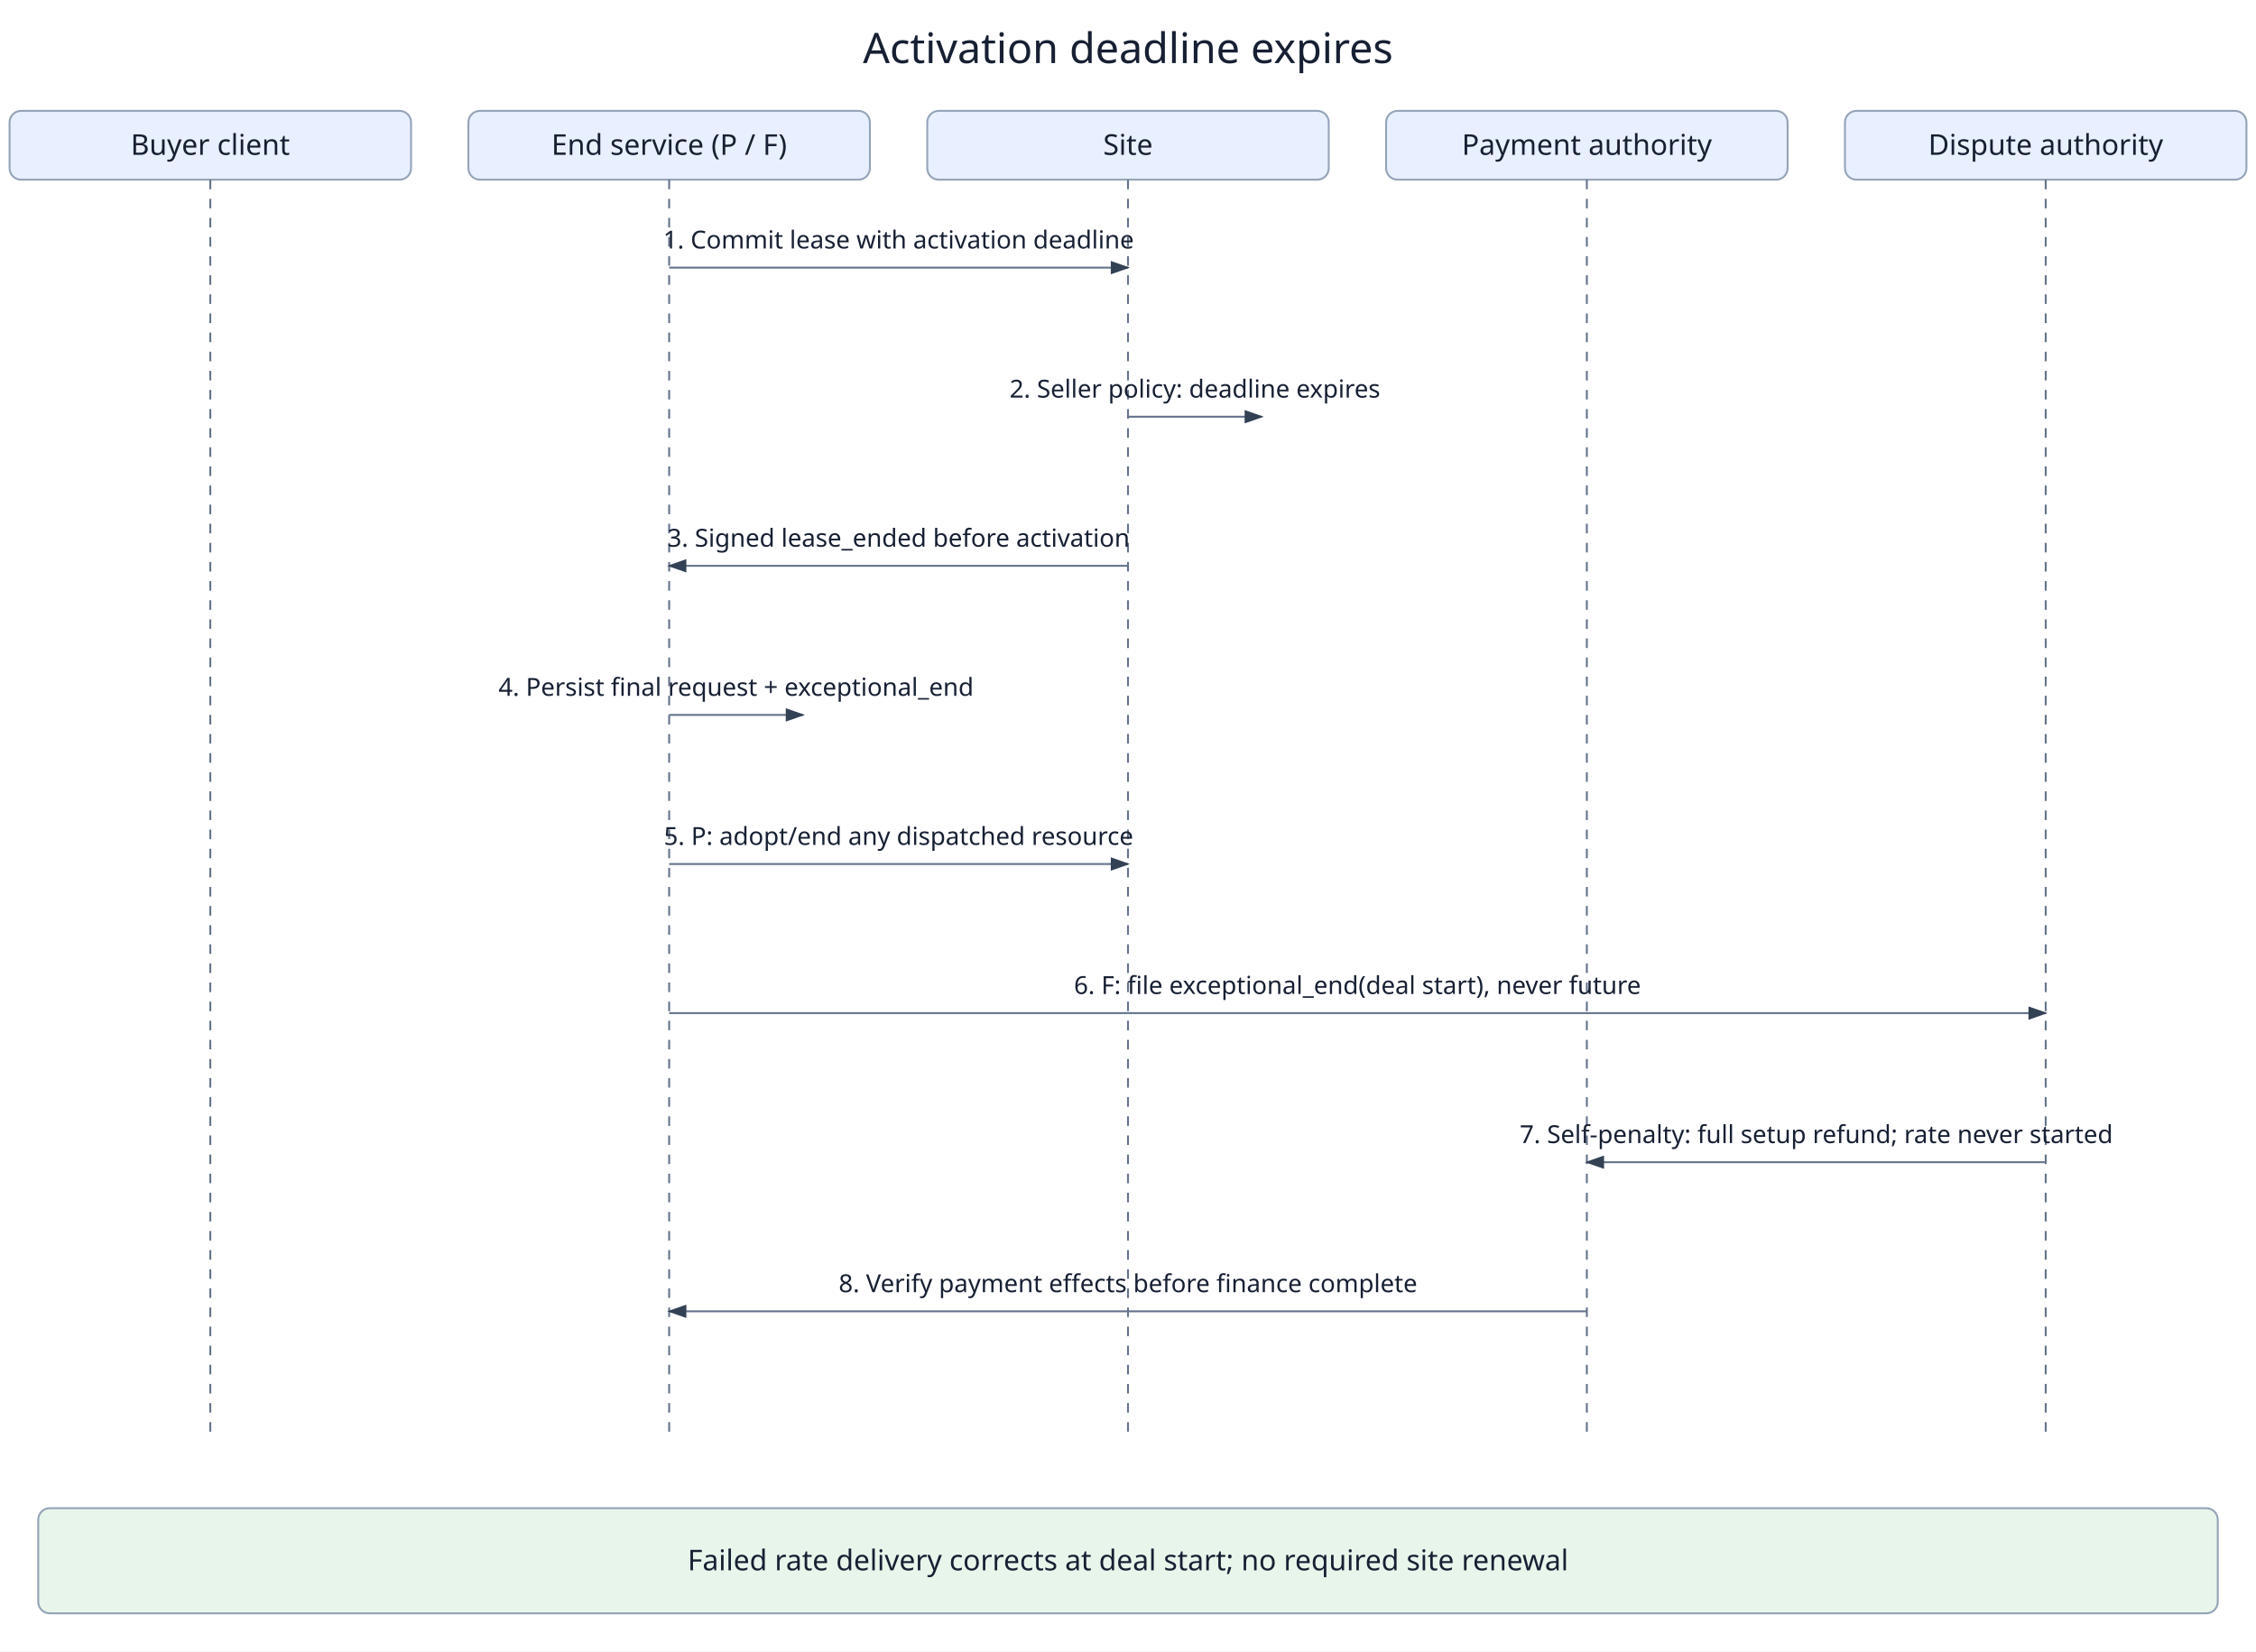
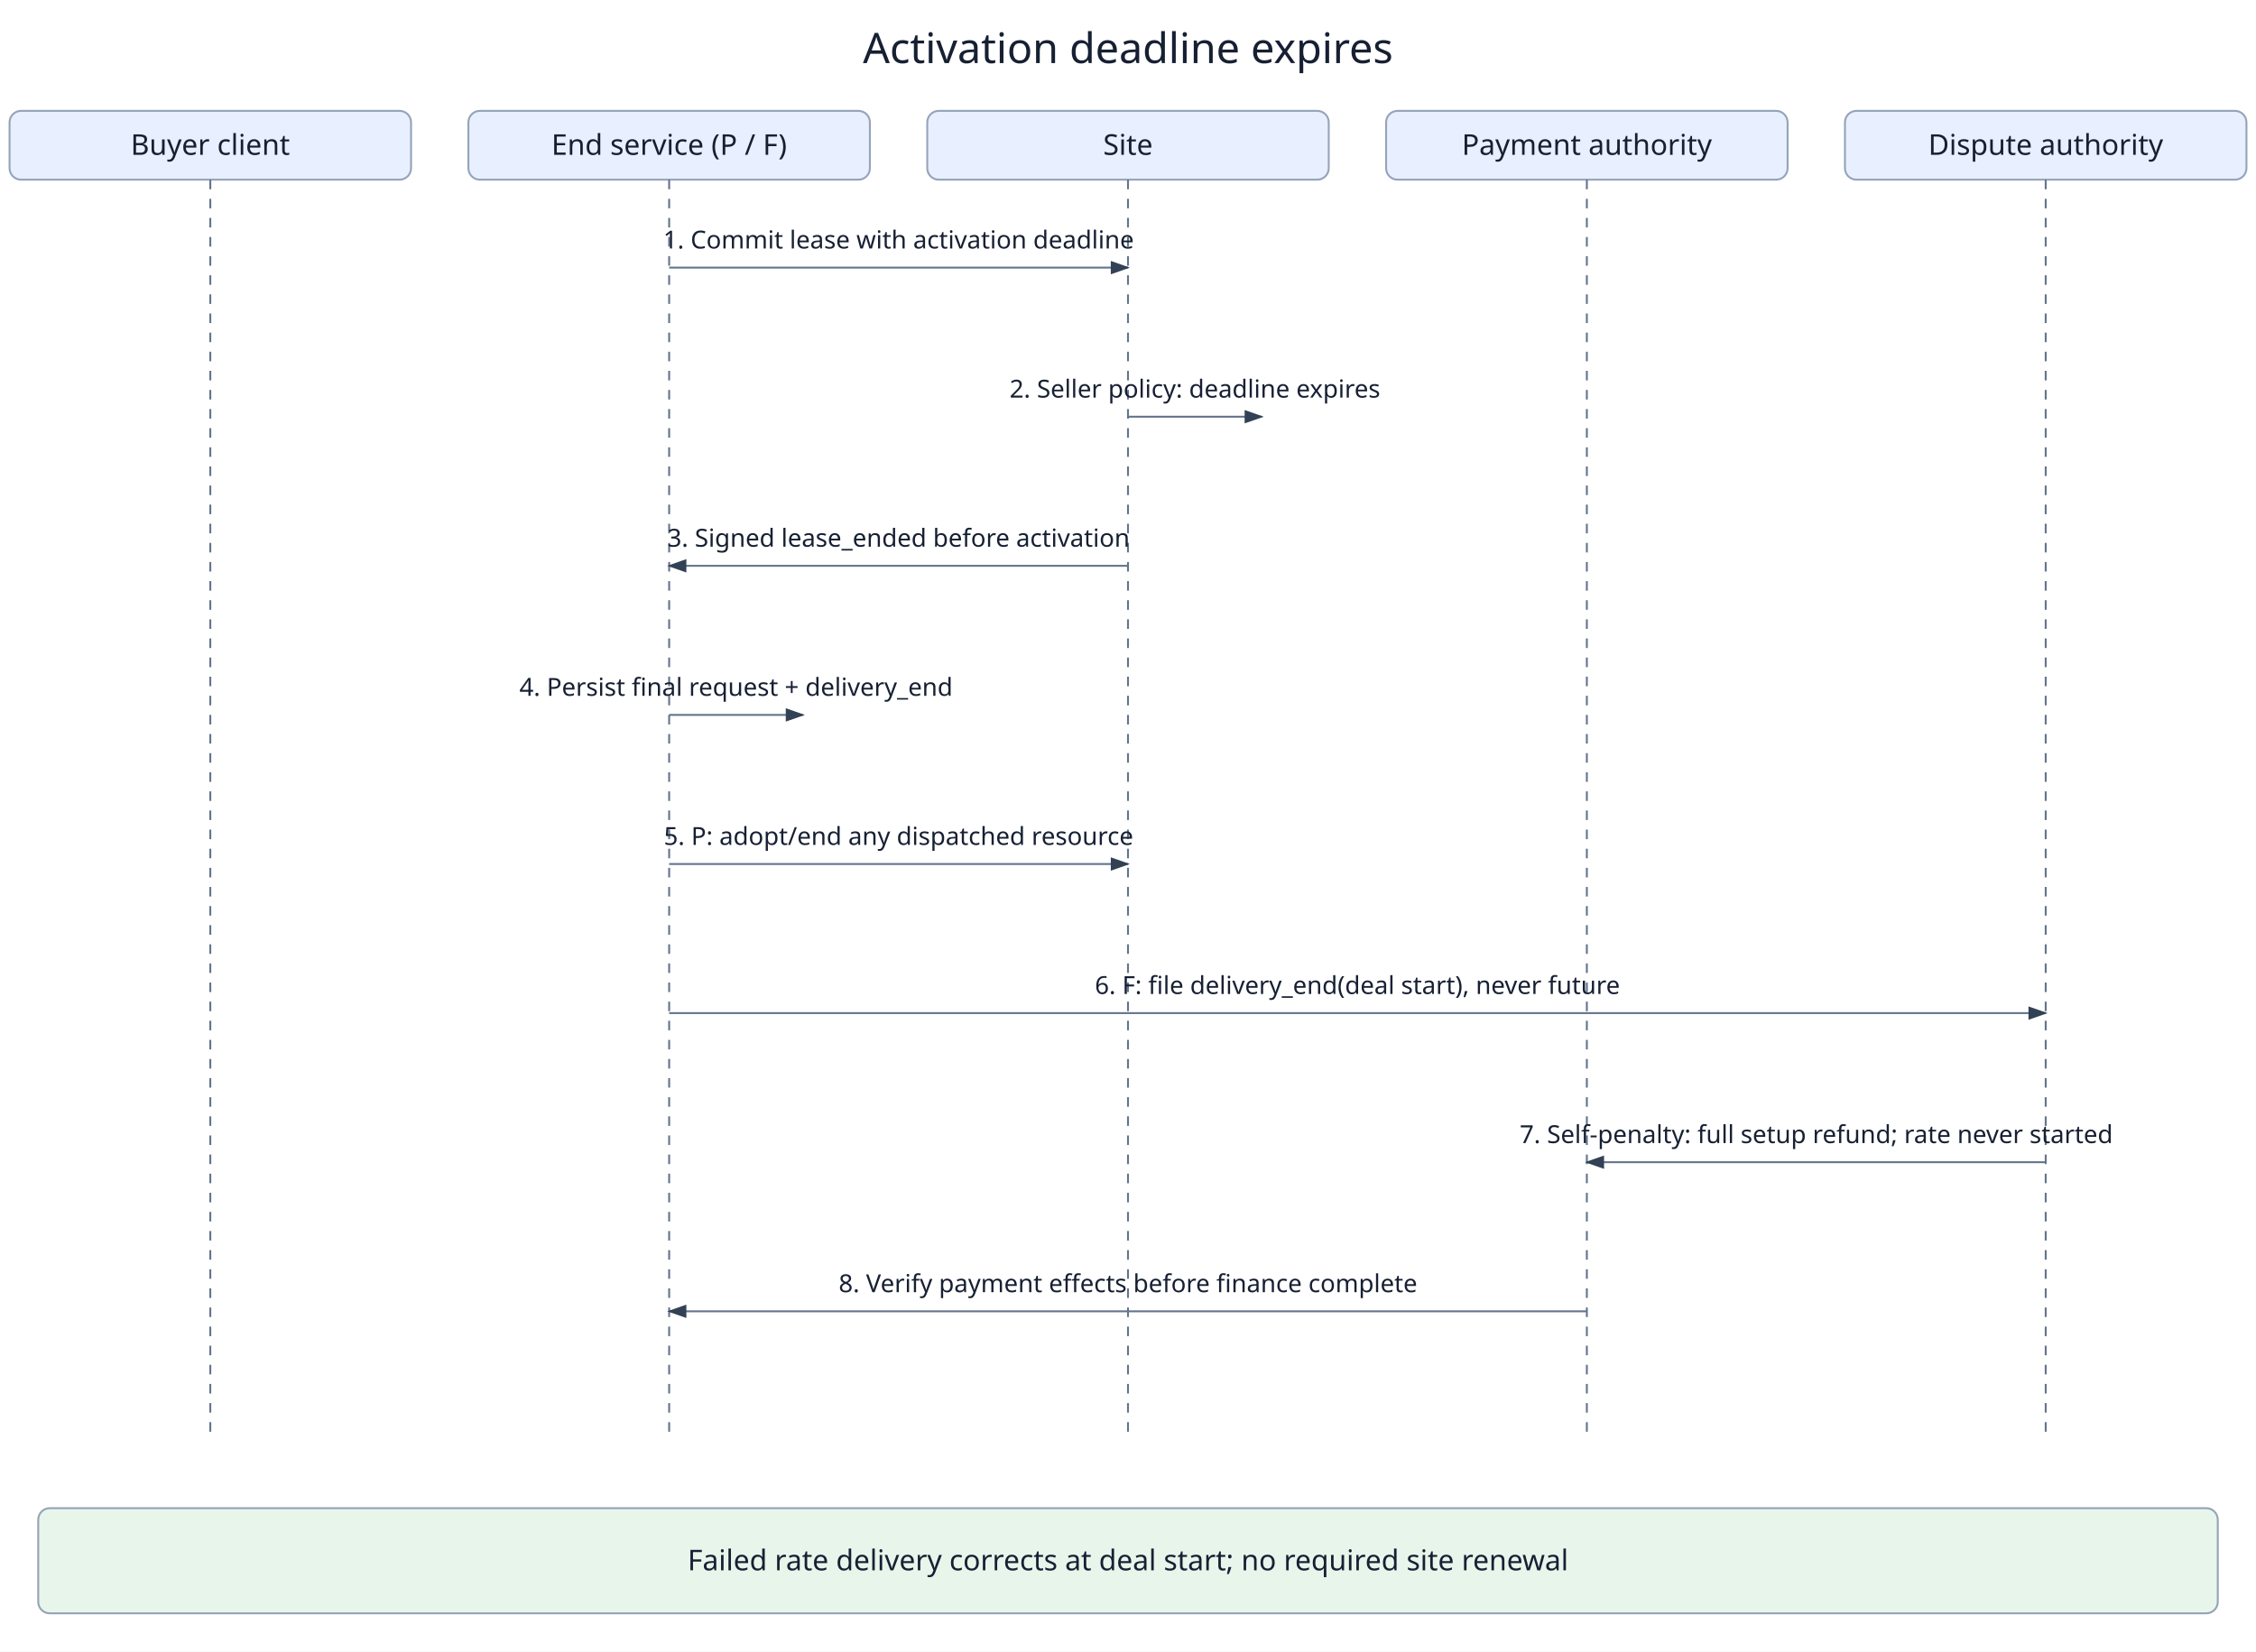
- <svg xmlns="http://www.w3.org/2000/svg" width="1180" height="864" viewBox="0 0 1180 864" content="&lt;mxfile host=&quot;app.diagrams.net&quot;&gt;&lt;diagram name=&quot;Activation deadline expires&quot; id=&quot;05-prepaid-activation-deadline-expires&quot;&gt;&lt;mxGraphModel pageWidth=&quot;1180&quot; pageHeight=&quot;864&quot;&gt;&lt;root&gt;&lt;mxCell id=&quot;0&quot; /&gt;&lt;mxCell id=&quot;1&quot; parent=&quot;0&quot; /&gt;&lt;mxCell id=&quot;title&quot; value=&quot;Activation deadline expires&quot; style=&quot;text;fontSize=22;align=center;&quot; vertex=&quot;1&quot; parent=&quot;1&quot;&gt;&lt;mxGeometry x=&quot;20&quot; y=&quot;10&quot; width=&quot;1140&quot; height=&quot;36&quot; as=&quot;geometry&quot; /&gt;&lt;/mxCell&gt;&lt;mxCell id=&quot;head0&quot; value=&quot;Buyer client&quot; style=&quot;rounded=1;fillColor=#e8efff;fontSize=15;&quot; vertex=&quot;1&quot; parent=&quot;1&quot;&gt;&lt;mxGeometry x=&quot;5&quot; y=&quot;58&quot; width=&quot;210&quot; height=&quot;36&quot; as=&quot;geometry&quot; /&gt;&lt;/mxCell&gt;&lt;mxCell id=&quot;line0&quot; style=&quot;dashed=1;endArrow=none;strokeColor=#94a3b8;&quot; edge=&quot;1&quot; parent=&quot;1&quot;&gt;&lt;mxGeometry relative=&quot;1&quot; as=&quot;geometry&quot;&gt;&lt;mxPoint x=&quot;110&quot; y=&quot;94&quot; as=&quot;sourcePoint&quot; /&gt;&lt;mxPoint x=&quot;110&quot; y=&quot;754&quot; as=&quot;targetPoint&quot; /&gt;&lt;/mxGeometry&gt;&lt;/mxCell&gt;&lt;mxCell id=&quot;head1&quot; value=&quot;End service (P / F)&quot; style=&quot;rounded=1;fillColor=#e8efff;fontSize=15;&quot; vertex=&quot;1&quot; parent=&quot;1&quot;&gt;&lt;mxGeometry x=&quot;245&quot; y=&quot;58&quot; width=&quot;210&quot; height=&quot;36&quot; as=&quot;geometry&quot; /&gt;&lt;/mxCell&gt;&lt;mxCell id=&quot;line1&quot; style=&quot;dashed=1;endArrow=none;strokeColor=#94a3b8;&quot; edge=&quot;1&quot; parent=&quot;1&quot;&gt;&lt;mxGeometry relative=&quot;1&quot; as=&quot;geometry&quot;&gt;&lt;mxPoint x=&quot;350&quot; y=&quot;94&quot; as=&quot;sourcePoint&quot; /&gt;&lt;mxPoint x=&quot;350&quot; y=&quot;754&quot; as=&quot;targetPoint&quot; /&gt;&lt;/mxGeometry&gt;&lt;/mxCell&gt;&lt;mxCell id=&quot;head2&quot; value=&quot;Site&quot; style=&quot;rounded=1;fillColor=#e8efff;fontSize=15;&quot; vertex=&quot;1&quot; parent=&quot;1&quot;&gt;&lt;mxGeometry x=&quot;485&quot; y=&quot;58&quot; width=&quot;210&quot; height=&quot;36&quot; as=&quot;geometry&quot; /&gt;&lt;/mxCell&gt;&lt;mxCell id=&quot;line2&quot; style=&quot;dashed=1;endArrow=none;strokeColor=#94a3b8;&quot; edge=&quot;1&quot; parent=&quot;1&quot;&gt;&lt;mxGeometry relative=&quot;1&quot; as=&quot;geometry&quot;&gt;&lt;mxPoint x=&quot;590&quot; y=&quot;94&quot; as=&quot;sourcePoint&quot; /&gt;&lt;mxPoint x=&quot;590&quot; y=&quot;754&quot; as=&quot;targetPoint&quot; /&gt;&lt;/mxGeometry&gt;&lt;/mxCell&gt;&lt;mxCell id=&quot;head3&quot; value=&quot;Payment authority&quot; style=&quot;rounded=1;fillColor=#e8efff;fontSize=15;&quot; vertex=&quot;1&quot; parent=&quot;1&quot;&gt;&lt;mxGeometry x=&quot;725&quot; y=&quot;58&quot; width=&quot;210&quot; height=&quot;36&quot; as=&quot;geometry&quot; /&gt;&lt;/mxCell&gt;&lt;mxCell id=&quot;line3&quot; style=&quot;dashed=1;endArrow=none;strokeColor=#94a3b8;&quot; edge=&quot;1&quot; parent=&quot;1&quot;&gt;&lt;mxGeometry relative=&quot;1&quot; as=&quot;geometry&quot;&gt;&lt;mxPoint x=&quot;830&quot; y=&quot;94&quot; as=&quot;sourcePoint&quot; /&gt;&lt;mxPoint x=&quot;830&quot; y=&quot;754&quot; as=&quot;targetPoint&quot; /&gt;&lt;/mxGeometry&gt;&lt;/mxCell&gt;&lt;mxCell id=&quot;head4&quot; value=&quot;Dispute authority&quot; style=&quot;rounded=1;fillColor=#e8efff;fontSize=15;&quot; vertex=&quot;1&quot; parent=&quot;1&quot;&gt;&lt;mxGeometry x=&quot;965&quot; y=&quot;58&quot; width=&quot;210&quot; height=&quot;36&quot; as=&quot;geometry&quot; /&gt;&lt;/mxCell&gt;&lt;mxCell id=&quot;line4&quot; style=&quot;dashed=1;endArrow=none;strokeColor=#94a3b8;&quot; edge=&quot;1&quot; parent=&quot;1&quot;&gt;&lt;mxGeometry relative=&quot;1&quot; as=&quot;geometry&quot;&gt;&lt;mxPoint x=&quot;1070&quot; y=&quot;94&quot; as=&quot;sourcePoint&quot; /&gt;&lt;mxPoint x=&quot;1070&quot; y=&quot;754&quot; as=&quot;targetPoint&quot; /&gt;&lt;/mxGeometry&gt;&lt;/mxCell&gt;&lt;mxCell id=&quot;edge0&quot; value=&quot;1. Commit lease with activation deadline&quot; style=&quot;endArrow=block;fontSize=13;labelBackgroundColor=#ffffff;&quot; edge=&quot;1&quot; parent=&quot;1&quot;&gt;&lt;mxGeometry relative=&quot;1&quot; as=&quot;geometry&quot;&gt;&lt;mxPoint x=&quot;350&quot; y=&quot;140&quot; as=&quot;sourcePoint&quot; /&gt;&lt;mxPoint x=&quot;590&quot; y=&quot;140&quot; as=&quot;targetPoint&quot; /&gt;&lt;/mxGeometry&gt;&lt;/mxCell&gt;&lt;mxCell id=&quot;edge1&quot; value=&quot;2. Seller policy: deadline expires&quot; style=&quot;endArrow=block;fontSize=13;labelBackgroundColor=#ffffff;&quot; edge=&quot;1&quot; parent=&quot;1&quot;&gt;&lt;mxGeometry relative=&quot;1&quot; as=&quot;geometry&quot;&gt;&lt;mxPoint x=&quot;590&quot; y=&quot;218&quot; as=&quot;sourcePoint&quot; /&gt;&lt;mxPoint x=&quot;660&quot; y=&quot;218&quot; as=&quot;targetPoint&quot; /&gt;&lt;/mxGeometry&gt;&lt;/mxCell&gt;&lt;mxCell id=&quot;edge2&quot; value=&quot;3. Signed lease_ended before activation&quot; style=&quot;endArrow=block;fontSize=13;labelBackgroundColor=#ffffff;&quot; edge=&quot;1&quot; parent=&quot;1&quot;&gt;&lt;mxGeometry relative=&quot;1&quot; as=&quot;geometry&quot;&gt;&lt;mxPoint x=&quot;590&quot; y=&quot;296&quot; as=&quot;sourcePoint&quot; /&gt;&lt;mxPoint x=&quot;350&quot; y=&quot;296&quot; as=&quot;targetPoint&quot; /&gt;&lt;/mxGeometry&gt;&lt;/mxCell&gt;&lt;mxCell id=&quot;edge3&quot; value=&quot;4. Persist final request + exceptional_end&quot; style=&quot;endArrow=block;fontSize=13;labelBackgroundColor=#ffffff;&quot; edge=&quot;1&quot; parent=&quot;1&quot;&gt;&lt;mxGeometry relative=&quot;1&quot; as=&quot;geometry&quot;&gt;&lt;mxPoint x=&quot;350&quot; y=&quot;374&quot; as=&quot;sourcePoint&quot; /&gt;&lt;mxPoint x=&quot;420&quot; y=&quot;374&quot; as=&quot;targetPoint&quot; /&gt;&lt;/mxGeometry&gt;&lt;/mxCell&gt;&lt;mxCell id=&quot;edge4&quot; value=&quot;5. P: adopt/end any dispatched resource&quot; style=&quot;endArrow=block;fontSize=13;labelBackgroundColor=#ffffff;&quot; edge=&quot;1&quot; parent=&quot;1&quot;&gt;&lt;mxGeometry relative=&quot;1&quot; as=&quot;geometry&quot;&gt;&lt;mxPoint x=&quot;350&quot; y=&quot;452&quot; as=&quot;sourcePoint&quot; /&gt;&lt;mxPoint x=&quot;590&quot; y=&quot;452&quot; as=&quot;targetPoint&quot; /&gt;&lt;/mxGeometry&gt;&lt;/mxCell&gt;&lt;mxCell id=&quot;edge5&quot; value=&quot;6. F: file exceptional_end(deal start), never future&quot; style=&quot;endArrow=block;fontSize=13;labelBackgroundColor=#ffffff;&quot; edge=&quot;1&quot; parent=&quot;1&quot;&gt;&lt;mxGeometry relative=&quot;1&quot; as=&quot;geometry&quot;&gt;&lt;mxPoint x=&quot;350&quot; y=&quot;530&quot; as=&quot;sourcePoint&quot; /&gt;&lt;mxPoint x=&quot;1070&quot; y=&quot;530&quot; as=&quot;targetPoint&quot; /&gt;&lt;/mxGeometry&gt;&lt;/mxCell&gt;&lt;mxCell id=&quot;edge6&quot; value=&quot;7. Self-penalty: full setup refund; rate never started&quot; style=&quot;endArrow=block;fontSize=13;labelBackgroundColor=#ffffff;&quot; edge=&quot;1&quot; parent=&quot;1&quot;&gt;&lt;mxGeometry relative=&quot;1&quot; as=&quot;geometry&quot;&gt;&lt;mxPoint x=&quot;1070&quot; y=&quot;608&quot; as=&quot;sourcePoint&quot; /&gt;&lt;mxPoint x=&quot;830&quot; y=&quot;608&quot; as=&quot;targetPoint&quot; /&gt;&lt;/mxGeometry&gt;&lt;/mxCell&gt;&lt;mxCell id=&quot;edge7&quot; value=&quot;8. Verify payment effects before finance complete&quot; style=&quot;endArrow=block;fontSize=13;labelBackgroundColor=#ffffff;&quot; edge=&quot;1&quot; parent=&quot;1&quot;&gt;&lt;mxGeometry relative=&quot;1&quot; as=&quot;geometry&quot;&gt;&lt;mxPoint x=&quot;830&quot; y=&quot;686&quot; as=&quot;sourcePoint&quot; /&gt;&lt;mxPoint x=&quot;350&quot; y=&quot;686&quot; as=&quot;targetPoint&quot; /&gt;&lt;/mxGeometry&gt;&lt;/mxCell&gt;&lt;mxCell id=&quot;outcome&quot; value=&quot;Failed rate delivery corrects at deal start; no required site renewal&quot; style=&quot;rounded=1;fillColor=#e8f5eb;fontSize=15;&quot; vertex=&quot;1&quot; parent=&quot;1&quot;&gt;&lt;mxGeometry x=&quot;20&quot; y=&quot;789&quot; width=&quot;1140&quot; height=&quot;55&quot; as=&quot;geometry&quot; /&gt;&lt;/mxCell&gt;&lt;/root&gt;&lt;/mxGraphModel&gt;&lt;/diagram&gt;&lt;/mxfile&gt;">
+ <svg xmlns="http://www.w3.org/2000/svg" width="1180" height="864" viewBox="0 0 1180 864" content="&lt;mxfile host=&quot;app.diagrams.net&quot;&gt;&lt;diagram name=&quot;Activation deadline expires&quot; id=&quot;05-prepaid-activation-deadline-expires&quot;&gt;&lt;mxGraphModel pageWidth=&quot;1180&quot; pageHeight=&quot;864&quot;&gt;&lt;root&gt;&lt;mxCell id=&quot;0&quot; /&gt;&lt;mxCell id=&quot;1&quot; parent=&quot;0&quot; /&gt;&lt;mxCell id=&quot;title&quot; value=&quot;Activation deadline expires&quot; style=&quot;text;fontSize=22;align=center;&quot; vertex=&quot;1&quot; parent=&quot;1&quot;&gt;&lt;mxGeometry x=&quot;20&quot; y=&quot;10&quot; width=&quot;1140&quot; height=&quot;36&quot; as=&quot;geometry&quot; /&gt;&lt;/mxCell&gt;&lt;mxCell id=&quot;head0&quot; value=&quot;Buyer client&quot; style=&quot;rounded=1;fillColor=#e8efff;fontSize=15;&quot; vertex=&quot;1&quot; parent=&quot;1&quot;&gt;&lt;mxGeometry x=&quot;5&quot; y=&quot;58&quot; width=&quot;210&quot; height=&quot;36&quot; as=&quot;geometry&quot; /&gt;&lt;/mxCell&gt;&lt;mxCell id=&quot;line0&quot; style=&quot;dashed=1;endArrow=none;strokeColor=#94a3b8;&quot; edge=&quot;1&quot; parent=&quot;1&quot;&gt;&lt;mxGeometry relative=&quot;1&quot; as=&quot;geometry&quot;&gt;&lt;mxPoint x=&quot;110&quot; y=&quot;94&quot; as=&quot;sourcePoint&quot; /&gt;&lt;mxPoint x=&quot;110&quot; y=&quot;754&quot; as=&quot;targetPoint&quot; /&gt;&lt;/mxGeometry&gt;&lt;/mxCell&gt;&lt;mxCell id=&quot;head1&quot; value=&quot;End service (P / F)&quot; style=&quot;rounded=1;fillColor=#e8efff;fontSize=15;&quot; vertex=&quot;1&quot; parent=&quot;1&quot;&gt;&lt;mxGeometry x=&quot;245&quot; y=&quot;58&quot; width=&quot;210&quot; height=&quot;36&quot; as=&quot;geometry&quot; /&gt;&lt;/mxCell&gt;&lt;mxCell id=&quot;line1&quot; style=&quot;dashed=1;endArrow=none;strokeColor=#94a3b8;&quot; edge=&quot;1&quot; parent=&quot;1&quot;&gt;&lt;mxGeometry relative=&quot;1&quot; as=&quot;geometry&quot;&gt;&lt;mxPoint x=&quot;350&quot; y=&quot;94&quot; as=&quot;sourcePoint&quot; /&gt;&lt;mxPoint x=&quot;350&quot; y=&quot;754&quot; as=&quot;targetPoint&quot; /&gt;&lt;/mxGeometry&gt;&lt;/mxCell&gt;&lt;mxCell id=&quot;head2&quot; value=&quot;Site&quot; style=&quot;rounded=1;fillColor=#e8efff;fontSize=15;&quot; vertex=&quot;1&quot; parent=&quot;1&quot;&gt;&lt;mxGeometry x=&quot;485&quot; y=&quot;58&quot; width=&quot;210&quot; height=&quot;36&quot; as=&quot;geometry&quot; /&gt;&lt;/mxCell&gt;&lt;mxCell id=&quot;line2&quot; style=&quot;dashed=1;endArrow=none;strokeColor=#94a3b8;&quot; edge=&quot;1&quot; parent=&quot;1&quot;&gt;&lt;mxGeometry relative=&quot;1&quot; as=&quot;geometry&quot;&gt;&lt;mxPoint x=&quot;590&quot; y=&quot;94&quot; as=&quot;sourcePoint&quot; /&gt;&lt;mxPoint x=&quot;590&quot; y=&quot;754&quot; as=&quot;targetPoint&quot; /&gt;&lt;/mxGeometry&gt;&lt;/mxCell&gt;&lt;mxCell id=&quot;head3&quot; value=&quot;Payment authority&quot; style=&quot;rounded=1;fillColor=#e8efff;fontSize=15;&quot; vertex=&quot;1&quot; parent=&quot;1&quot;&gt;&lt;mxGeometry x=&quot;725&quot; y=&quot;58&quot; width=&quot;210&quot; height=&quot;36&quot; as=&quot;geometry&quot; /&gt;&lt;/mxCell&gt;&lt;mxCell id=&quot;line3&quot; style=&quot;dashed=1;endArrow=none;strokeColor=#94a3b8;&quot; edge=&quot;1&quot; parent=&quot;1&quot;&gt;&lt;mxGeometry relative=&quot;1&quot; as=&quot;geometry&quot;&gt;&lt;mxPoint x=&quot;830&quot; y=&quot;94&quot; as=&quot;sourcePoint&quot; /&gt;&lt;mxPoint x=&quot;830&quot; y=&quot;754&quot; as=&quot;targetPoint&quot; /&gt;&lt;/mxGeometry&gt;&lt;/mxCell&gt;&lt;mxCell id=&quot;head4&quot; value=&quot;Dispute authority&quot; style=&quot;rounded=1;fillColor=#e8efff;fontSize=15;&quot; vertex=&quot;1&quot; parent=&quot;1&quot;&gt;&lt;mxGeometry x=&quot;965&quot; y=&quot;58&quot; width=&quot;210&quot; height=&quot;36&quot; as=&quot;geometry&quot; /&gt;&lt;/mxCell&gt;&lt;mxCell id=&quot;line4&quot; style=&quot;dashed=1;endArrow=none;strokeColor=#94a3b8;&quot; edge=&quot;1&quot; parent=&quot;1&quot;&gt;&lt;mxGeometry relative=&quot;1&quot; as=&quot;geometry&quot;&gt;&lt;mxPoint x=&quot;1070&quot; y=&quot;94&quot; as=&quot;sourcePoint&quot; /&gt;&lt;mxPoint x=&quot;1070&quot; y=&quot;754&quot; as=&quot;targetPoint&quot; /&gt;&lt;/mxGeometry&gt;&lt;/mxCell&gt;&lt;mxCell id=&quot;edge0&quot; value=&quot;1. Commit lease with activation deadline&quot; style=&quot;endArrow=block;fontSize=13;labelBackgroundColor=#ffffff;&quot; edge=&quot;1&quot; parent=&quot;1&quot;&gt;&lt;mxGeometry relative=&quot;1&quot; as=&quot;geometry&quot;&gt;&lt;mxPoint x=&quot;350&quot; y=&quot;140&quot; as=&quot;sourcePoint&quot; /&gt;&lt;mxPoint x=&quot;590&quot; y=&quot;140&quot; as=&quot;targetPoint&quot; /&gt;&lt;/mxGeometry&gt;&lt;/mxCell&gt;&lt;mxCell id=&quot;edge1&quot; value=&quot;2. Seller policy: deadline expires&quot; style=&quot;endArrow=block;fontSize=13;labelBackgroundColor=#ffffff;&quot; edge=&quot;1&quot; parent=&quot;1&quot;&gt;&lt;mxGeometry relative=&quot;1&quot; as=&quot;geometry&quot;&gt;&lt;mxPoint x=&quot;590&quot; y=&quot;218&quot; as=&quot;sourcePoint&quot; /&gt;&lt;mxPoint x=&quot;660&quot; y=&quot;218&quot; as=&quot;targetPoint&quot; /&gt;&lt;/mxGeometry&gt;&lt;/mxCell&gt;&lt;mxCell id=&quot;edge2&quot; value=&quot;3. Signed lease_ended before activation&quot; style=&quot;endArrow=block;fontSize=13;labelBackgroundColor=#ffffff;&quot; edge=&quot;1&quot; parent=&quot;1&quot;&gt;&lt;mxGeometry relative=&quot;1&quot; as=&quot;geometry&quot;&gt;&lt;mxPoint x=&quot;590&quot; y=&quot;296&quot; as=&quot;sourcePoint&quot; /&gt;&lt;mxPoint x=&quot;350&quot; y=&quot;296&quot; as=&quot;targetPoint&quot; /&gt;&lt;/mxGeometry&gt;&lt;/mxCell&gt;&lt;mxCell id=&quot;edge3&quot; value=&quot;4. Persist final request + delivery_end&quot; style=&quot;endArrow=block;fontSize=13;labelBackgroundColor=#ffffff;&quot; edge=&quot;1&quot; parent=&quot;1&quot;&gt;&lt;mxGeometry relative=&quot;1&quot; as=&quot;geometry&quot;&gt;&lt;mxPoint x=&quot;350&quot; y=&quot;374&quot; as=&quot;sourcePoint&quot; /&gt;&lt;mxPoint x=&quot;420&quot; y=&quot;374&quot; as=&quot;targetPoint&quot; /&gt;&lt;/mxGeometry&gt;&lt;/mxCell&gt;&lt;mxCell id=&quot;edge4&quot; value=&quot;5. P: adopt/end any dispatched resource&quot; style=&quot;endArrow=block;fontSize=13;labelBackgroundColor=#ffffff;&quot; edge=&quot;1&quot; parent=&quot;1&quot;&gt;&lt;mxGeometry relative=&quot;1&quot; as=&quot;geometry&quot;&gt;&lt;mxPoint x=&quot;350&quot; y=&quot;452&quot; as=&quot;sourcePoint&quot; /&gt;&lt;mxPoint x=&quot;590&quot; y=&quot;452&quot; as=&quot;targetPoint&quot; /&gt;&lt;/mxGeometry&gt;&lt;/mxCell&gt;&lt;mxCell id=&quot;edge5&quot; value=&quot;6. F: file delivery_end(deal start), never future&quot; style=&quot;endArrow=block;fontSize=13;labelBackgroundColor=#ffffff;&quot; edge=&quot;1&quot; parent=&quot;1&quot;&gt;&lt;mxGeometry relative=&quot;1&quot; as=&quot;geometry&quot;&gt;&lt;mxPoint x=&quot;350&quot; y=&quot;530&quot; as=&quot;sourcePoint&quot; /&gt;&lt;mxPoint x=&quot;1070&quot; y=&quot;530&quot; as=&quot;targetPoint&quot; /&gt;&lt;/mxGeometry&gt;&lt;/mxCell&gt;&lt;mxCell id=&quot;edge6&quot; value=&quot;7. Self-penalty: full setup refund; rate never started&quot; style=&quot;endArrow=block;fontSize=13;labelBackgroundColor=#ffffff;&quot; edge=&quot;1&quot; parent=&quot;1&quot;&gt;&lt;mxGeometry relative=&quot;1&quot; as=&quot;geometry&quot;&gt;&lt;mxPoint x=&quot;1070&quot; y=&quot;608&quot; as=&quot;sourcePoint&quot; /&gt;&lt;mxPoint x=&quot;830&quot; y=&quot;608&quot; as=&quot;targetPoint&quot; /&gt;&lt;/mxGeometry&gt;&lt;/mxCell&gt;&lt;mxCell id=&quot;edge7&quot; value=&quot;8. Verify payment effects before finance complete&quot; style=&quot;endArrow=block;fontSize=13;labelBackgroundColor=#ffffff;&quot; edge=&quot;1&quot; parent=&quot;1&quot;&gt;&lt;mxGeometry relative=&quot;1&quot; as=&quot;geometry&quot;&gt;&lt;mxPoint x=&quot;830&quot; y=&quot;686&quot; as=&quot;sourcePoint&quot; /&gt;&lt;mxPoint x=&quot;350&quot; y=&quot;686&quot; as=&quot;targetPoint&quot; /&gt;&lt;/mxGeometry&gt;&lt;/mxCell&gt;&lt;mxCell id=&quot;outcome&quot; value=&quot;Failed rate delivery corrects at deal start; no required site renewal&quot; style=&quot;rounded=1;fillColor=#e8f5eb;fontSize=15;&quot; vertex=&quot;1&quot; parent=&quot;1&quot;&gt;&lt;mxGeometry x=&quot;20&quot; y=&quot;789&quot; width=&quot;1140&quot; height=&quot;55&quot; as=&quot;geometry&quot; /&gt;&lt;/mxCell&gt;&lt;/root&gt;&lt;/mxGraphModel&gt;&lt;/diagram&gt;&lt;/mxfile&gt;">
  <defs>
    <marker id="arrow" markerWidth="10" markerHeight="7" refX="9" refY="3.5" orient="auto">
      <polygon points="0 0, 10 3.5, 0 7" fill="#334155" />
    </marker>
  </defs>
  <rect width="100%" height="100%" fill="white" />
  <text x="590.0" y="33.0" text-anchor="middle" font-family="sans-serif" font-size="22" fill="#172033">Activation deadline expires</text>
  <rect x="5.0" y="58.0" width="210.0" height="36.0" rx="6" fill="#e8efff" stroke="#94a3b8" />
  <text x="110.0" y="81.0" text-anchor="middle" font-family="sans-serif" font-size="15" fill="#172033">Buyer client</text>
  <line x1="110" y1="94" x2="110" y2="754" stroke="#64748b" stroke-dasharray="5 5" />
  <rect x="245.0" y="58.0" width="210.0" height="36.0" rx="6" fill="#e8efff" stroke="#94a3b8" />
  <text x="350.0" y="81.0" text-anchor="middle" font-family="sans-serif" font-size="15" fill="#172033">End service (P / F)</text>
  <line x1="350" y1="94" x2="350" y2="754" stroke="#64748b" stroke-dasharray="5 5" />
  <rect x="485.0" y="58.0" width="210.0" height="36.0" rx="6" fill="#e8efff" stroke="#94a3b8" />
  <text x="590.0" y="81.0" text-anchor="middle" font-family="sans-serif" font-size="15" fill="#172033">Site</text>
  <line x1="590" y1="94" x2="590" y2="754" stroke="#64748b" stroke-dasharray="5 5" />
  <rect x="725.0" y="58.0" width="210.0" height="36.0" rx="6" fill="#e8efff" stroke="#94a3b8" />
  <text x="830.0" y="81.0" text-anchor="middle" font-family="sans-serif" font-size="15" fill="#172033">Payment authority</text>
  <line x1="830" y1="94" x2="830" y2="754" stroke="#64748b" stroke-dasharray="5 5" />
  <rect x="965.0" y="58.0" width="210.0" height="36.0" rx="6" fill="#e8efff" stroke="#94a3b8" />
  <text x="1070.0" y="81.0" text-anchor="middle" font-family="sans-serif" font-size="15" fill="#172033">Dispute authority</text>
  <line x1="1070" y1="94" x2="1070" y2="754" stroke="#64748b" stroke-dasharray="5 5" />
  <line x1="350" y1="140" x2="590" y2="140" stroke="#64748b" marker-end="url(#arrow)" />
  <text x="470.0" y="130.0" text-anchor="middle" font-family="sans-serif" font-size="13" fill="#172033">1. Commit lease with activation deadline</text>
  <line x1="590" y1="218" x2="660" y2="218" stroke="#64748b" marker-end="url(#arrow)" />
  <text x="625.0" y="208.0" text-anchor="middle" font-family="sans-serif" font-size="13" fill="#172033">2. Seller policy: deadline expires</text>
  <line x1="590" y1="296" x2="350" y2="296" stroke="#64748b" marker-end="url(#arrow)" />
  <text x="470.0" y="286.0" text-anchor="middle" font-family="sans-serif" font-size="13" fill="#172033">3. Signed lease_ended before activation</text>
  <line x1="350" y1="374" x2="420" y2="374" stroke="#64748b" marker-end="url(#arrow)" />
-   <text x="385.0" y="364.0" text-anchor="middle" font-family="sans-serif" font-size="13" fill="#172033">4. Persist final request + exceptional_end</text>
+   <text x="385.0" y="364.0" text-anchor="middle" font-family="sans-serif" font-size="13" fill="#172033">4. Persist final request + delivery_end</text>
  <line x1="350" y1="452" x2="590" y2="452" stroke="#64748b" marker-end="url(#arrow)" />
  <text x="470.0" y="442.0" text-anchor="middle" font-family="sans-serif" font-size="13" fill="#172033">5. P: adopt/end any dispatched resource</text>
  <line x1="350" y1="530" x2="1070" y2="530" stroke="#64748b" marker-end="url(#arrow)" />
-   <text x="710.0" y="520.0" text-anchor="middle" font-family="sans-serif" font-size="13" fill="#172033">6. F: file exceptional_end(deal start), never future</text>
+   <text x="710.0" y="520.0" text-anchor="middle" font-family="sans-serif" font-size="13" fill="#172033">6. F: file delivery_end(deal start), never future</text>
  <line x1="1070" y1="608" x2="830" y2="608" stroke="#64748b" marker-end="url(#arrow)" />
  <text x="950.0" y="598.0" text-anchor="middle" font-family="sans-serif" font-size="13" fill="#172033">7. Self-penalty: full setup refund; rate never started</text>
  <line x1="830" y1="686" x2="350" y2="686" stroke="#64748b" marker-end="url(#arrow)" />
  <text x="590.0" y="676.0" text-anchor="middle" font-family="sans-serif" font-size="13" fill="#172033">8. Verify payment effects before finance complete</text>
  <rect x="20.0" y="789.0" width="1140.0" height="55.0" rx="6" fill="#e8f5eb" stroke="#94a3b8" />
  <text x="590.0" y="821.5" text-anchor="middle" font-family="sans-serif" font-size="15" fill="#172033">Failed rate delivery corrects at deal start; no required site renewal</text>
</svg>
